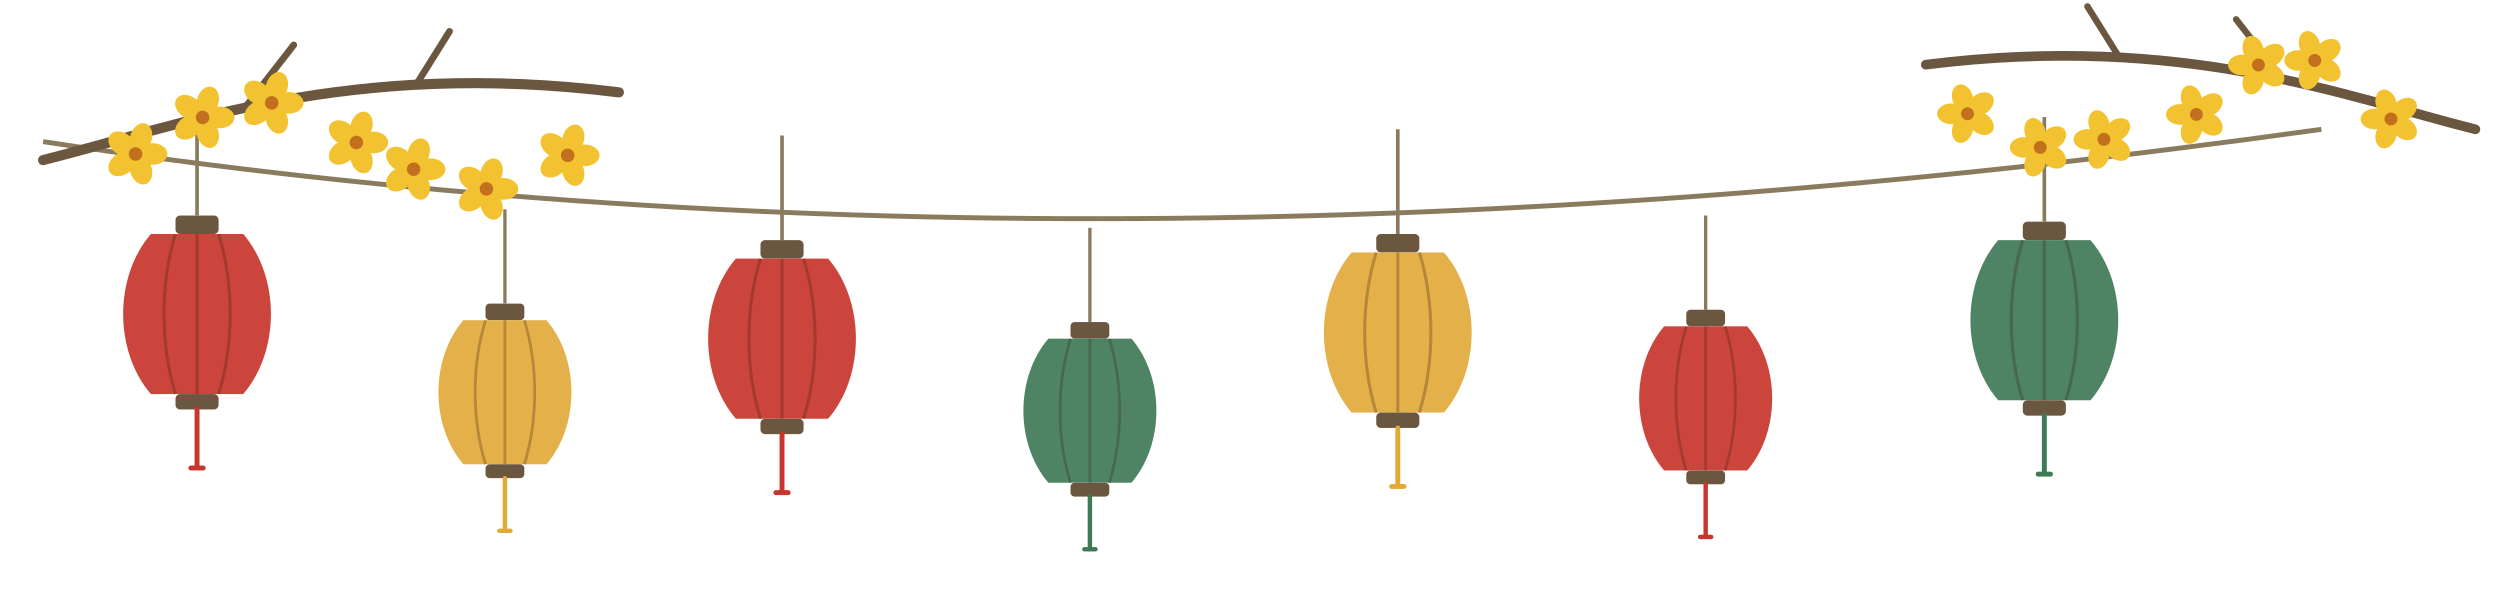
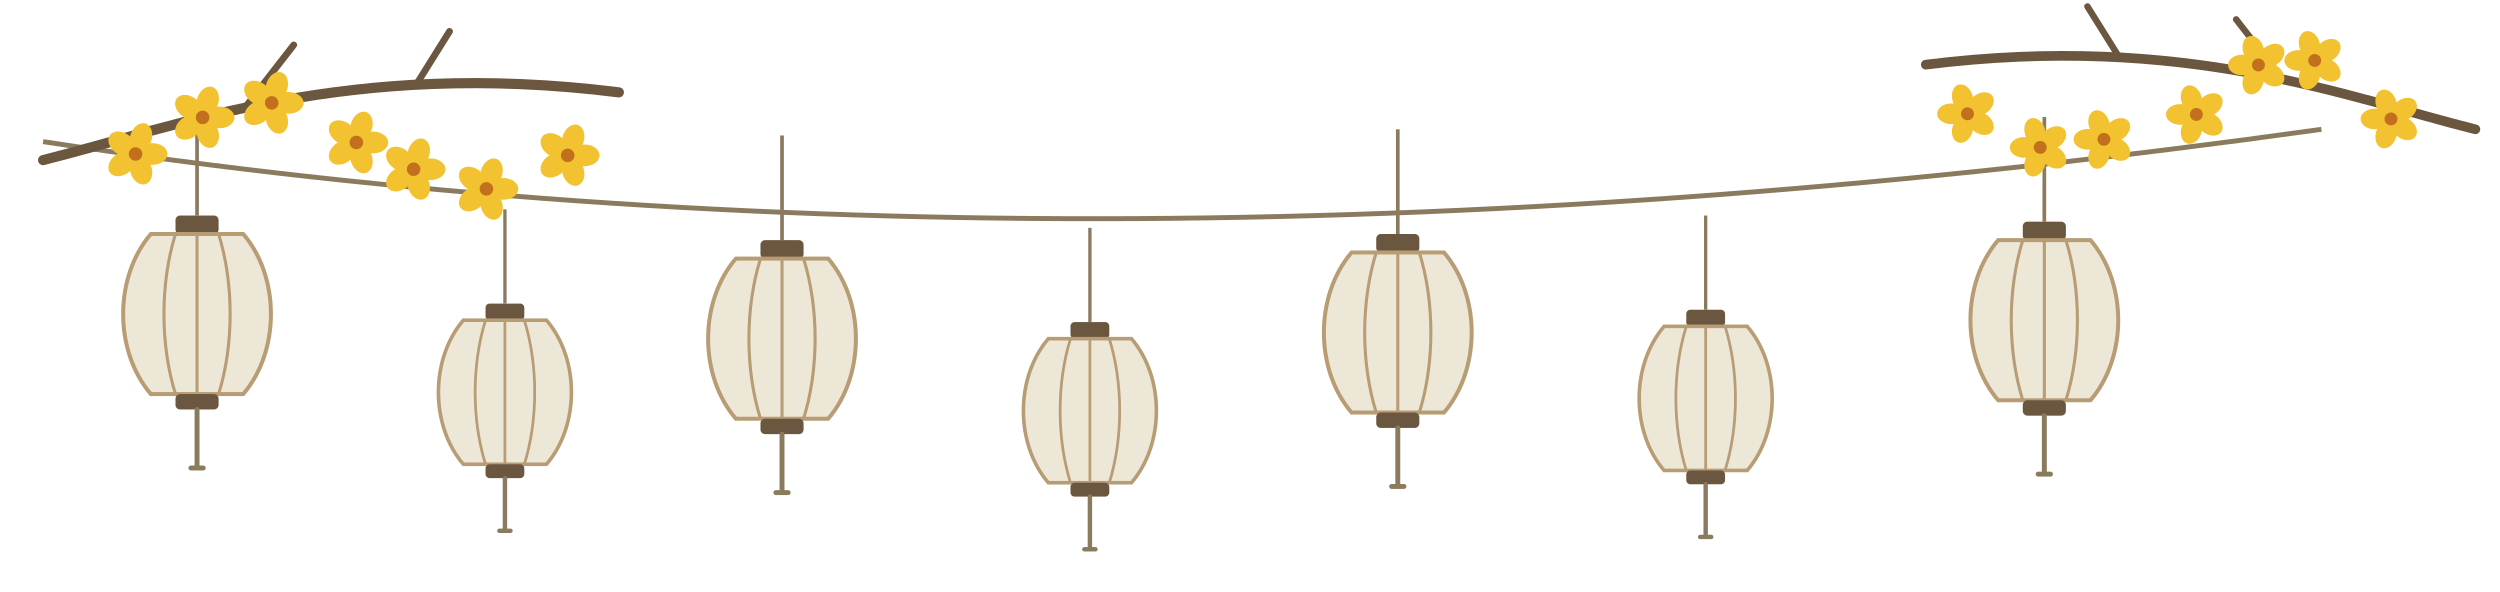
<svg xmlns="http://www.w3.org/2000/svg" viewBox="626 -12 812 192">
  <path d="M640 34Q980 86 1380 30" fill="none" stroke="#8B7B5E" stroke-width="1.6" />
  <g transform="translate(690 64) scale(1)">
    <path d="M0 -40V-6" stroke="#8B7B5E" stroke-width="1.2" />
    <rect x="-7" y="-6" width="14" height="6" rx="1.5" fill="#6B5640" />
-     <path d="M-15 0C-27 14 -27 38 -15 52H15C27 38 27 14 15 0Z" fill="#C8352B" opacity="0.92" />
-     <path d="M-7 0C-12 16 -12 36 -7 52M7 0C12 16 12 36 7 52M0 0V52" stroke="rgba(60,30,20,0.28)" stroke-width="1" fill="none" />
+     <path d="M-15 0C-27 14 -27 38 -15 52H15C27 38 27 14 15 0Z" fill="#EDE7D8" stroke="#B79C74" stroke-width="1.3" />
+     <path d="M-7 0C-12 16 -12 36 -7 52M7 0C12 16 12 36 7 52M0 0V52" stroke="#B79C74" stroke-width="1" fill="none" />
    <rect x="-7" y="52" width="14" height="5" rx="1.5" fill="#6B5640" />
-     <path d="M0 57V76M-2 76h4" stroke="#C8352B" stroke-width="1.6" stroke-linecap="round" />
+     <path d="M0 57V76M-2 76h4" stroke="#8B7B5E" stroke-width="1.6" stroke-linecap="round" />
  </g>
  <g transform="translate(790 92) scale(0.9)">
    <path d="M0 -40V-6" stroke="#8B7B5E" stroke-width="1.2" />
    <rect x="-7" y="-6" width="14" height="6" rx="1.5" fill="#6B5640" />
-     <path d="M-15 0C-27 14 -27 38 -15 52H15C27 38 27 14 15 0Z" fill="#E1A93A" opacity="0.92" />
-     <path d="M-7 0C-12 16 -12 36 -7 52M7 0C12 16 12 36 7 52M0 0V52" stroke="rgba(60,30,20,0.28)" stroke-width="1" fill="none" />
+     <path d="M-15 0C-27 14 -27 38 -15 52H15C27 38 27 14 15 0Z" fill="#EDE7D8" stroke="#B79C74" stroke-width="1.3" />
+     <path d="M-7 0C-12 16 -12 36 -7 52M7 0C12 16 12 36 7 52M0 0V52" stroke="#B79C74" stroke-width="1" fill="none" />
    <rect x="-7" y="52" width="14" height="5" rx="1.5" fill="#6B5640" />
-     <path d="M0 57V76M-2 76h4" stroke="#E1A93A" stroke-width="1.6" stroke-linecap="round" />
+     <path d="M0 57V76M-2 76h4" stroke="#8B7B5E" stroke-width="1.6" stroke-linecap="round" />
  </g>
  <g transform="translate(880 72) scale(1)">
    <path d="M0 -40V-6" stroke="#8B7B5E" stroke-width="1.2" />
    <rect x="-7" y="-6" width="14" height="6" rx="1.5" fill="#6B5640" />
-     <path d="M-15 0C-27 14 -27 38 -15 52H15C27 38 27 14 15 0Z" fill="#C8352B" opacity="0.92" />
-     <path d="M-7 0C-12 16 -12 36 -7 52M7 0C12 16 12 36 7 52M0 0V52" stroke="rgba(60,30,20,0.28)" stroke-width="1" fill="none" />
+     <path d="M-15 0C-27 14 -27 38 -15 52H15C27 38 27 14 15 0Z" fill="#EDE7D8" stroke="#B79C74" stroke-width="1.3" />
+     <path d="M-7 0C-12 16 -12 36 -7 52M7 0C12 16 12 36 7 52M0 0V52" stroke="#B79C74" stroke-width="1" fill="none" />
    <rect x="-7" y="52" width="14" height="5" rx="1.5" fill="#6B5640" />
-     <path d="M0 57V76M-2 76h4" stroke="#C8352B" stroke-width="1.6" stroke-linecap="round" />
+     <path d="M0 57V76M-2 76h4" stroke="#8B7B5E" stroke-width="1.6" stroke-linecap="round" />
  </g>
  <g transform="translate(980 98) scale(0.9)">
    <path d="M0 -40V-6" stroke="#8B7B5E" stroke-width="1.2" />
    <rect x="-7" y="-6" width="14" height="6" rx="1.5" fill="#6B5640" />
-     <path d="M-15 0C-27 14 -27 38 -15 52H15C27 38 27 14 15 0Z" fill="#3F7A57" opacity="0.92" />
-     <path d="M-7 0C-12 16 -12 36 -7 52M7 0C12 16 12 36 7 52M0 0V52" stroke="rgba(60,30,20,0.28)" stroke-width="1" fill="none" />
+     <path d="M-15 0C-27 14 -27 38 -15 52H15C27 38 27 14 15 0Z" fill="#EDE7D8" stroke="#B79C74" stroke-width="1.3" />
+     <path d="M-7 0C-12 16 -12 36 -7 52M7 0C12 16 12 36 7 52M0 0V52" stroke="#B79C74" stroke-width="1" fill="none" />
    <rect x="-7" y="52" width="14" height="5" rx="1.5" fill="#6B5640" />
-     <path d="M0 57V76M-2 76h4" stroke="#3F7A57" stroke-width="1.6" stroke-linecap="round" />
+     <path d="M0 57V76M-2 76h4" stroke="#8B7B5E" stroke-width="1.6" stroke-linecap="round" />
  </g>
  <g transform="translate(1080 70) scale(1)">
    <path d="M0 -40V-6" stroke="#8B7B5E" stroke-width="1.2" />
    <rect x="-7" y="-6" width="14" height="6" rx="1.5" fill="#6B5640" />
-     <path d="M-15 0C-27 14 -27 38 -15 52H15C27 38 27 14 15 0Z" fill="#E1A93A" opacity="0.92" />
-     <path d="M-7 0C-12 16 -12 36 -7 52M7 0C12 16 12 36 7 52M0 0V52" stroke="rgba(60,30,20,0.28)" stroke-width="1" fill="none" />
+     <path d="M-15 0C-27 14 -27 38 -15 52H15C27 38 27 14 15 0Z" fill="#EDE7D8" stroke="#B79C74" stroke-width="1.3" />
+     <path d="M-7 0C-12 16 -12 36 -7 52M7 0C12 16 12 36 7 52M0 0V52" stroke="#B79C74" stroke-width="1" fill="none" />
    <rect x="-7" y="52" width="14" height="5" rx="1.5" fill="#6B5640" />
-     <path d="M0 57V76M-2 76h4" stroke="#E1A93A" stroke-width="1.6" stroke-linecap="round" />
+     <path d="M0 57V76M-2 76h4" stroke="#8B7B5E" stroke-width="1.6" stroke-linecap="round" />
  </g>
  <g transform="translate(1180 94) scale(0.9)">
    <path d="M0 -40V-6" stroke="#8B7B5E" stroke-width="1.2" />
    <rect x="-7" y="-6" width="14" height="6" rx="1.5" fill="#6B5640" />
-     <path d="M-15 0C-27 14 -27 38 -15 52H15C27 38 27 14 15 0Z" fill="#C8352B" opacity="0.92" />
-     <path d="M-7 0C-12 16 -12 36 -7 52M7 0C12 16 12 36 7 52M0 0V52" stroke="rgba(60,30,20,0.28)" stroke-width="1" fill="none" />
+     <path d="M-15 0C-27 14 -27 38 -15 52H15C27 38 27 14 15 0Z" fill="#EDE7D8" stroke="#B79C74" stroke-width="1.3" />
+     <path d="M-7 0C-12 16 -12 36 -7 52M7 0C12 16 12 36 7 52M0 0V52" stroke="#B79C74" stroke-width="1" fill="none" />
    <rect x="-7" y="52" width="14" height="5" rx="1.5" fill="#6B5640" />
-     <path d="M0 57V76M-2 76h4" stroke="#C8352B" stroke-width="1.6" stroke-linecap="round" />
+     <path d="M0 57V76M-2 76h4" stroke="#8B7B5E" stroke-width="1.6" stroke-linecap="round" />
  </g>
  <g transform="translate(1290 66) scale(1)">
    <path d="M0 -40V-6" stroke="#8B7B5E" stroke-width="1.2" />
    <rect x="-7" y="-6" width="14" height="6" rx="1.5" fill="#6B5640" />
-     <path d="M-15 0C-27 14 -27 38 -15 52H15C27 38 27 14 15 0Z" fill="#3F7A57" opacity="0.92" />
-     <path d="M-7 0C-12 16 -12 36 -7 52M7 0C12 16 12 36 7 52M0 0V52" stroke="rgba(60,30,20,0.28)" stroke-width="1" fill="none" />
+     <path d="M-15 0C-27 14 -27 38 -15 52H15C27 38 27 14 15 0Z" fill="#EDE7D8" stroke="#B79C74" stroke-width="1.3" />
+     <path d="M-7 0C-12 16 -12 36 -7 52M7 0C12 16 12 36 7 52M0 0V52" stroke="#B79C74" stroke-width="1" fill="none" />
    <rect x="-7" y="52" width="14" height="5" rx="1.5" fill="#6B5640" />
-     <path d="M0 57V76M-2 76h4" stroke="#3F7A57" stroke-width="1.6" stroke-linecap="round" />
+     <path d="M0 57V76M-2 76h4" stroke="#8B7B5E" stroke-width="1.6" stroke-linecap="round" />
  </g>
  <g transform="translate(640 40) scale(1.1 1.1)">
    <path d="M0 0C40 -10 90 -30 170 -20" fill="none" stroke="#6B5640" stroke-width="3" stroke-linecap="round" />
    <path d="M60 -16l14 -18M110 -22l10 -16" stroke="#6B5640" stroke-width="2" stroke-linecap="round" />
    <ellipse cx="32.3" cy="-1.8" rx="4.4" ry="3.2" transform="rotate(0 32.3 -1.8)" fill="#F2C230" />
    <ellipse cx="28.9" cy="2.9" rx="4.4" ry="3.2" transform="rotate(72 28.9 2.9)" fill="#F2C230" />
    <ellipse cx="23.3" cy="1.1" rx="4.4" ry="3.2" transform="rotate(144 23.3 1.1)" fill="#F2C230" />
    <ellipse cx="23.3" cy="-4.8" rx="4.4" ry="3.2" transform="rotate(216 23.3 -4.8)" fill="#F2C230" />
    <ellipse cx="28.9" cy="-6.6" rx="4.4" ry="3.2" transform="rotate(288 28.9 -6.6)" fill="#F2C230" />
    <circle cx="27.3" cy="-1.8" r="2" fill="#C2701E" />
    <ellipse cx="52.1" cy="-12.6" rx="4.4" ry="3.2" transform="rotate(0 52.1 -12.6)" fill="#F2C230" />
    <ellipse cx="48.6" cy="-7.9" rx="4.4" ry="3.2" transform="rotate(72 48.6 -7.9)" fill="#F2C230" />
    <ellipse cx="43" cy="-9.7" rx="4.4" ry="3.2" transform="rotate(144 43 -9.7)" fill="#F2C230" />
    <ellipse cx="43" cy="-15.6" rx="4.4" ry="3.2" transform="rotate(216 43 -15.6)" fill="#F2C230" />
    <ellipse cx="48.6" cy="-17.4" rx="4.4" ry="3.2" transform="rotate(288 48.6 -17.4)" fill="#F2C230" />
    <circle cx="47.1" cy="-12.6" r="2" fill="#C2701E" />
    <ellipse cx="72.5" cy="-16.9" rx="4.4" ry="3.2" transform="rotate(0 72.5 -16.9)" fill="#F2C230" />
    <ellipse cx="69" cy="-12.1" rx="4.4" ry="3.2" transform="rotate(72 69 -12.1)" fill="#F2C230" />
    <ellipse cx="63.4" cy="-14" rx="4.4" ry="3.2" transform="rotate(144 63.4 -14)" fill="#F2C230" />
    <ellipse cx="63.4" cy="-19.8" rx="4.4" ry="3.2" transform="rotate(216 63.4 -19.8)" fill="#F2C230" />
    <ellipse cx="69" cy="-21.7" rx="4.4" ry="3.2" transform="rotate(288 69 -21.7)" fill="#F2C230" />
    <circle cx="67.5" cy="-16.9" r="2" fill="#C2701E" />
    <ellipse cx="97.5" cy="-5.2" rx="4.4" ry="3.2" transform="rotate(0 97.5 -5.2)" fill="#F2C230" />
    <ellipse cx="94" cy="-0.4" rx="4.4" ry="3.2" transform="rotate(72 94 -0.4)" fill="#F2C230" />
    <ellipse cx="88.4" cy="-2.3" rx="4.4" ry="3.2" transform="rotate(144 88.4 -2.3)" fill="#F2C230" />
    <ellipse cx="88.4" cy="-8.1" rx="4.4" ry="3.2" transform="rotate(216 88.4 -8.1)" fill="#F2C230" />
    <ellipse cx="94" cy="-10" rx="4.4" ry="3.2" transform="rotate(288 94 -10)" fill="#F2C230" />
    <circle cx="92.5" cy="-5.2" r="2" fill="#C2701E" />
    <ellipse cx="114.4" cy="2.7" rx="4.4" ry="3.2" transform="rotate(0 114.4 2.7)" fill="#F2C230" />
    <ellipse cx="110.9" cy="7.4" rx="4.4" ry="3.2" transform="rotate(72 110.9 7.4)" fill="#F2C230" />
    <ellipse cx="105.3" cy="5.6" rx="4.4" ry="3.2" transform="rotate(144 105.3 5.6)" fill="#F2C230" />
    <ellipse cx="105.3" cy="-0.3" rx="4.4" ry="3.2" transform="rotate(216 105.3 -0.3)" fill="#F2C230" />
    <ellipse cx="110.9" cy="-2.1" rx="4.4" ry="3.2" transform="rotate(288 110.9 -2.1)" fill="#F2C230" />
    <circle cx="109.4" cy="2.7" r="2" fill="#C2701E" />
    <ellipse cx="135.9" cy="8.5" rx="4.4" ry="3.2" transform="rotate(0 135.9 8.5)" fill="#F2C230" />
    <ellipse cx="132.4" cy="13.3" rx="4.4" ry="3.2" transform="rotate(72 132.4 13.3)" fill="#F2C230" />
    <ellipse cx="126.8" cy="11.5" rx="4.4" ry="3.2" transform="rotate(144 126.8 11.5)" fill="#F2C230" />
    <ellipse cx="126.8" cy="5.6" rx="4.4" ry="3.2" transform="rotate(216 126.8 5.6)" fill="#F2C230" />
    <ellipse cx="132.4" cy="3.8" rx="4.4" ry="3.2" transform="rotate(288 132.4 3.8)" fill="#F2C230" />
    <circle cx="130.9" cy="8.5" r="2" fill="#C2701E" />
    <ellipse cx="159.9" cy="-1.4" rx="4.4" ry="3.2" transform="rotate(0 159.9 -1.4)" fill="#F2C230" />
    <ellipse cx="156.5" cy="3.3" rx="4.4" ry="3.2" transform="rotate(72 156.5 3.3)" fill="#F2C230" />
    <ellipse cx="150.9" cy="1.5" rx="4.4" ry="3.2" transform="rotate(144 150.9 1.5)" fill="#F2C230" />
    <ellipse cx="150.9" cy="-4.3" rx="4.4" ry="3.2" transform="rotate(216 150.9 -4.3)" fill="#F2C230" />
    <ellipse cx="156.5" cy="-6.2" rx="4.4" ry="3.2" transform="rotate(288 156.5 -6.2)" fill="#F2C230" />
    <circle cx="154.9" cy="-1.4" r="2" fill="#C2701E" />
  </g>
  <g transform="translate(1430 30) scale(-1.05 1.05)">
    <path d="M0 0C40 -10 90 -30 170 -20" fill="none" stroke="#6B5640" stroke-width="3" stroke-linecap="round" />
    <path d="M60 -16l14 -18M110 -22l10 -16" stroke="#6B5640" stroke-width="2" stroke-linecap="round" />
    <ellipse cx="31.1" cy="-3.2" rx="4.4" ry="3.2" transform="rotate(0 31.1 -3.2)" fill="#F2C230" />
    <ellipse cx="27.6" cy="1.6" rx="4.4" ry="3.2" transform="rotate(72 27.6 1.6)" fill="#F2C230" />
    <ellipse cx="22.1" cy="-0.3" rx="4.4" ry="3.2" transform="rotate(144 22.1 -0.3)" fill="#F2C230" />
    <ellipse cx="22.1" cy="-6.1" rx="4.4" ry="3.2" transform="rotate(216 22.1 -6.1)" fill="#F2C230" />
    <ellipse cx="27.6" cy="-8" rx="4.4" ry="3.2" transform="rotate(288 27.6 -8)" fill="#F2C230" />
    <circle cx="26.1" cy="-3.2" r="2" fill="#C2701E" />
    <ellipse cx="54.7" cy="-21.3" rx="4.4" ry="3.2" transform="rotate(0 54.7 -21.3)" fill="#F2C230" />
    <ellipse cx="51.3" cy="-16.6" rx="4.4" ry="3.2" transform="rotate(72 51.3 -16.6)" fill="#F2C230" />
    <ellipse cx="45.7" cy="-18.4" rx="4.4" ry="3.2" transform="rotate(144 45.7 -18.4)" fill="#F2C230" />
    <ellipse cx="45.7" cy="-24.3" rx="4.4" ry="3.2" transform="rotate(216 45.7 -24.3)" fill="#F2C230" />
    <ellipse cx="51.3" cy="-26.1" rx="4.4" ry="3.2" transform="rotate(288 51.3 -26.1)" fill="#F2C230" />
    <circle cx="49.7" cy="-21.3" r="2" fill="#C2701E" />
    <ellipse cx="72.1" cy="-19.9" rx="4.4" ry="3.2" transform="rotate(0 72.1 -19.9)" fill="#F2C230" />
    <ellipse cx="68.7" cy="-15.1" rx="4.4" ry="3.2" transform="rotate(72 68.7 -15.1)" fill="#F2C230" />
    <ellipse cx="63.1" cy="-16.9" rx="4.4" ry="3.2" transform="rotate(144 63.1 -16.9)" fill="#F2C230" />
    <ellipse cx="63.1" cy="-22.8" rx="4.4" ry="3.2" transform="rotate(216 63.1 -22.8)" fill="#F2C230" />
    <ellipse cx="68.7" cy="-24.6" rx="4.4" ry="3.2" transform="rotate(288 68.7 -24.6)" fill="#F2C230" />
    <circle cx="67.1" cy="-19.9" r="2" fill="#C2701E" />
    <ellipse cx="91.3" cy="-4.6" rx="4.4" ry="3.2" transform="rotate(0 91.3 -4.6)" fill="#F2C230" />
    <ellipse cx="87.8" cy="0.2" rx="4.4" ry="3.2" transform="rotate(72 87.8 0.2)" fill="#F2C230" />
    <ellipse cx="82.2" cy="-1.7" rx="4.4" ry="3.2" transform="rotate(144 82.2 -1.7)" fill="#F2C230" />
    <ellipse cx="82.2" cy="-7.5" rx="4.4" ry="3.2" transform="rotate(216 82.2 -7.5)" fill="#F2C230" />
    <ellipse cx="87.8" cy="-9.3" rx="4.4" ry="3.2" transform="rotate(288 87.8 -9.3)" fill="#F2C230" />
    <circle cx="86.3" cy="-4.6" r="2" fill="#C2701E" />
    <ellipse cx="119.9" cy="3.1" rx="4.4" ry="3.2" transform="rotate(0 119.9 3.1)" fill="#F2C230" />
    <ellipse cx="116.4" cy="7.9" rx="4.4" ry="3.2" transform="rotate(72 116.4 7.9)" fill="#F2C230" />
    <ellipse cx="110.8" cy="6.1" rx="4.4" ry="3.2" transform="rotate(144 110.8 6.1)" fill="#F2C230" />
    <ellipse cx="110.8" cy="0.2" rx="4.4" ry="3.2" transform="rotate(216 110.8 0.2)" fill="#F2C230" />
    <ellipse cx="116.4" cy="-1.6" rx="4.4" ry="3.2" transform="rotate(288 116.4 -1.6)" fill="#F2C230" />
    <circle cx="114.9" cy="3.1" r="2" fill="#C2701E" />
    <ellipse cx="139.6" cy="5.6" rx="4.4" ry="3.2" transform="rotate(0 139.6 5.6)" fill="#F2C230" />
    <ellipse cx="136.2" cy="10.3" rx="4.4" ry="3.2" transform="rotate(72 136.2 10.3)" fill="#F2C230" />
    <ellipse cx="130.6" cy="8.5" rx="4.4" ry="3.2" transform="rotate(144 130.6 8.5)" fill="#F2C230" />
    <ellipse cx="130.6" cy="2.7" rx="4.4" ry="3.2" transform="rotate(216 130.6 2.7)" fill="#F2C230" />
    <ellipse cx="136.2" cy="0.8" rx="4.4" ry="3.2" transform="rotate(288 136.2 0.8)" fill="#F2C230" />
    <circle cx="134.6" cy="5.6" r="2" fill="#C2701E" />
    <ellipse cx="162.1" cy="-4.8" rx="4.4" ry="3.2" transform="rotate(0 162.1 -4.8)" fill="#F2C230" />
    <ellipse cx="158.6" cy="-0.1" rx="4.4" ry="3.2" transform="rotate(72 158.6 -0.1)" fill="#F2C230" />
    <ellipse cx="153" cy="-1.9" rx="4.4" ry="3.2" transform="rotate(144 153 -1.9)" fill="#F2C230" />
    <ellipse cx="153" cy="-7.8" rx="4.4" ry="3.2" transform="rotate(216 153 -7.8)" fill="#F2C230" />
    <ellipse cx="158.6" cy="-9.6" rx="4.4" ry="3.2" transform="rotate(288 158.6 -9.6)" fill="#F2C230" />
    <circle cx="157.1" cy="-4.8" r="2" fill="#C2701E" />
  </g>
</svg>
